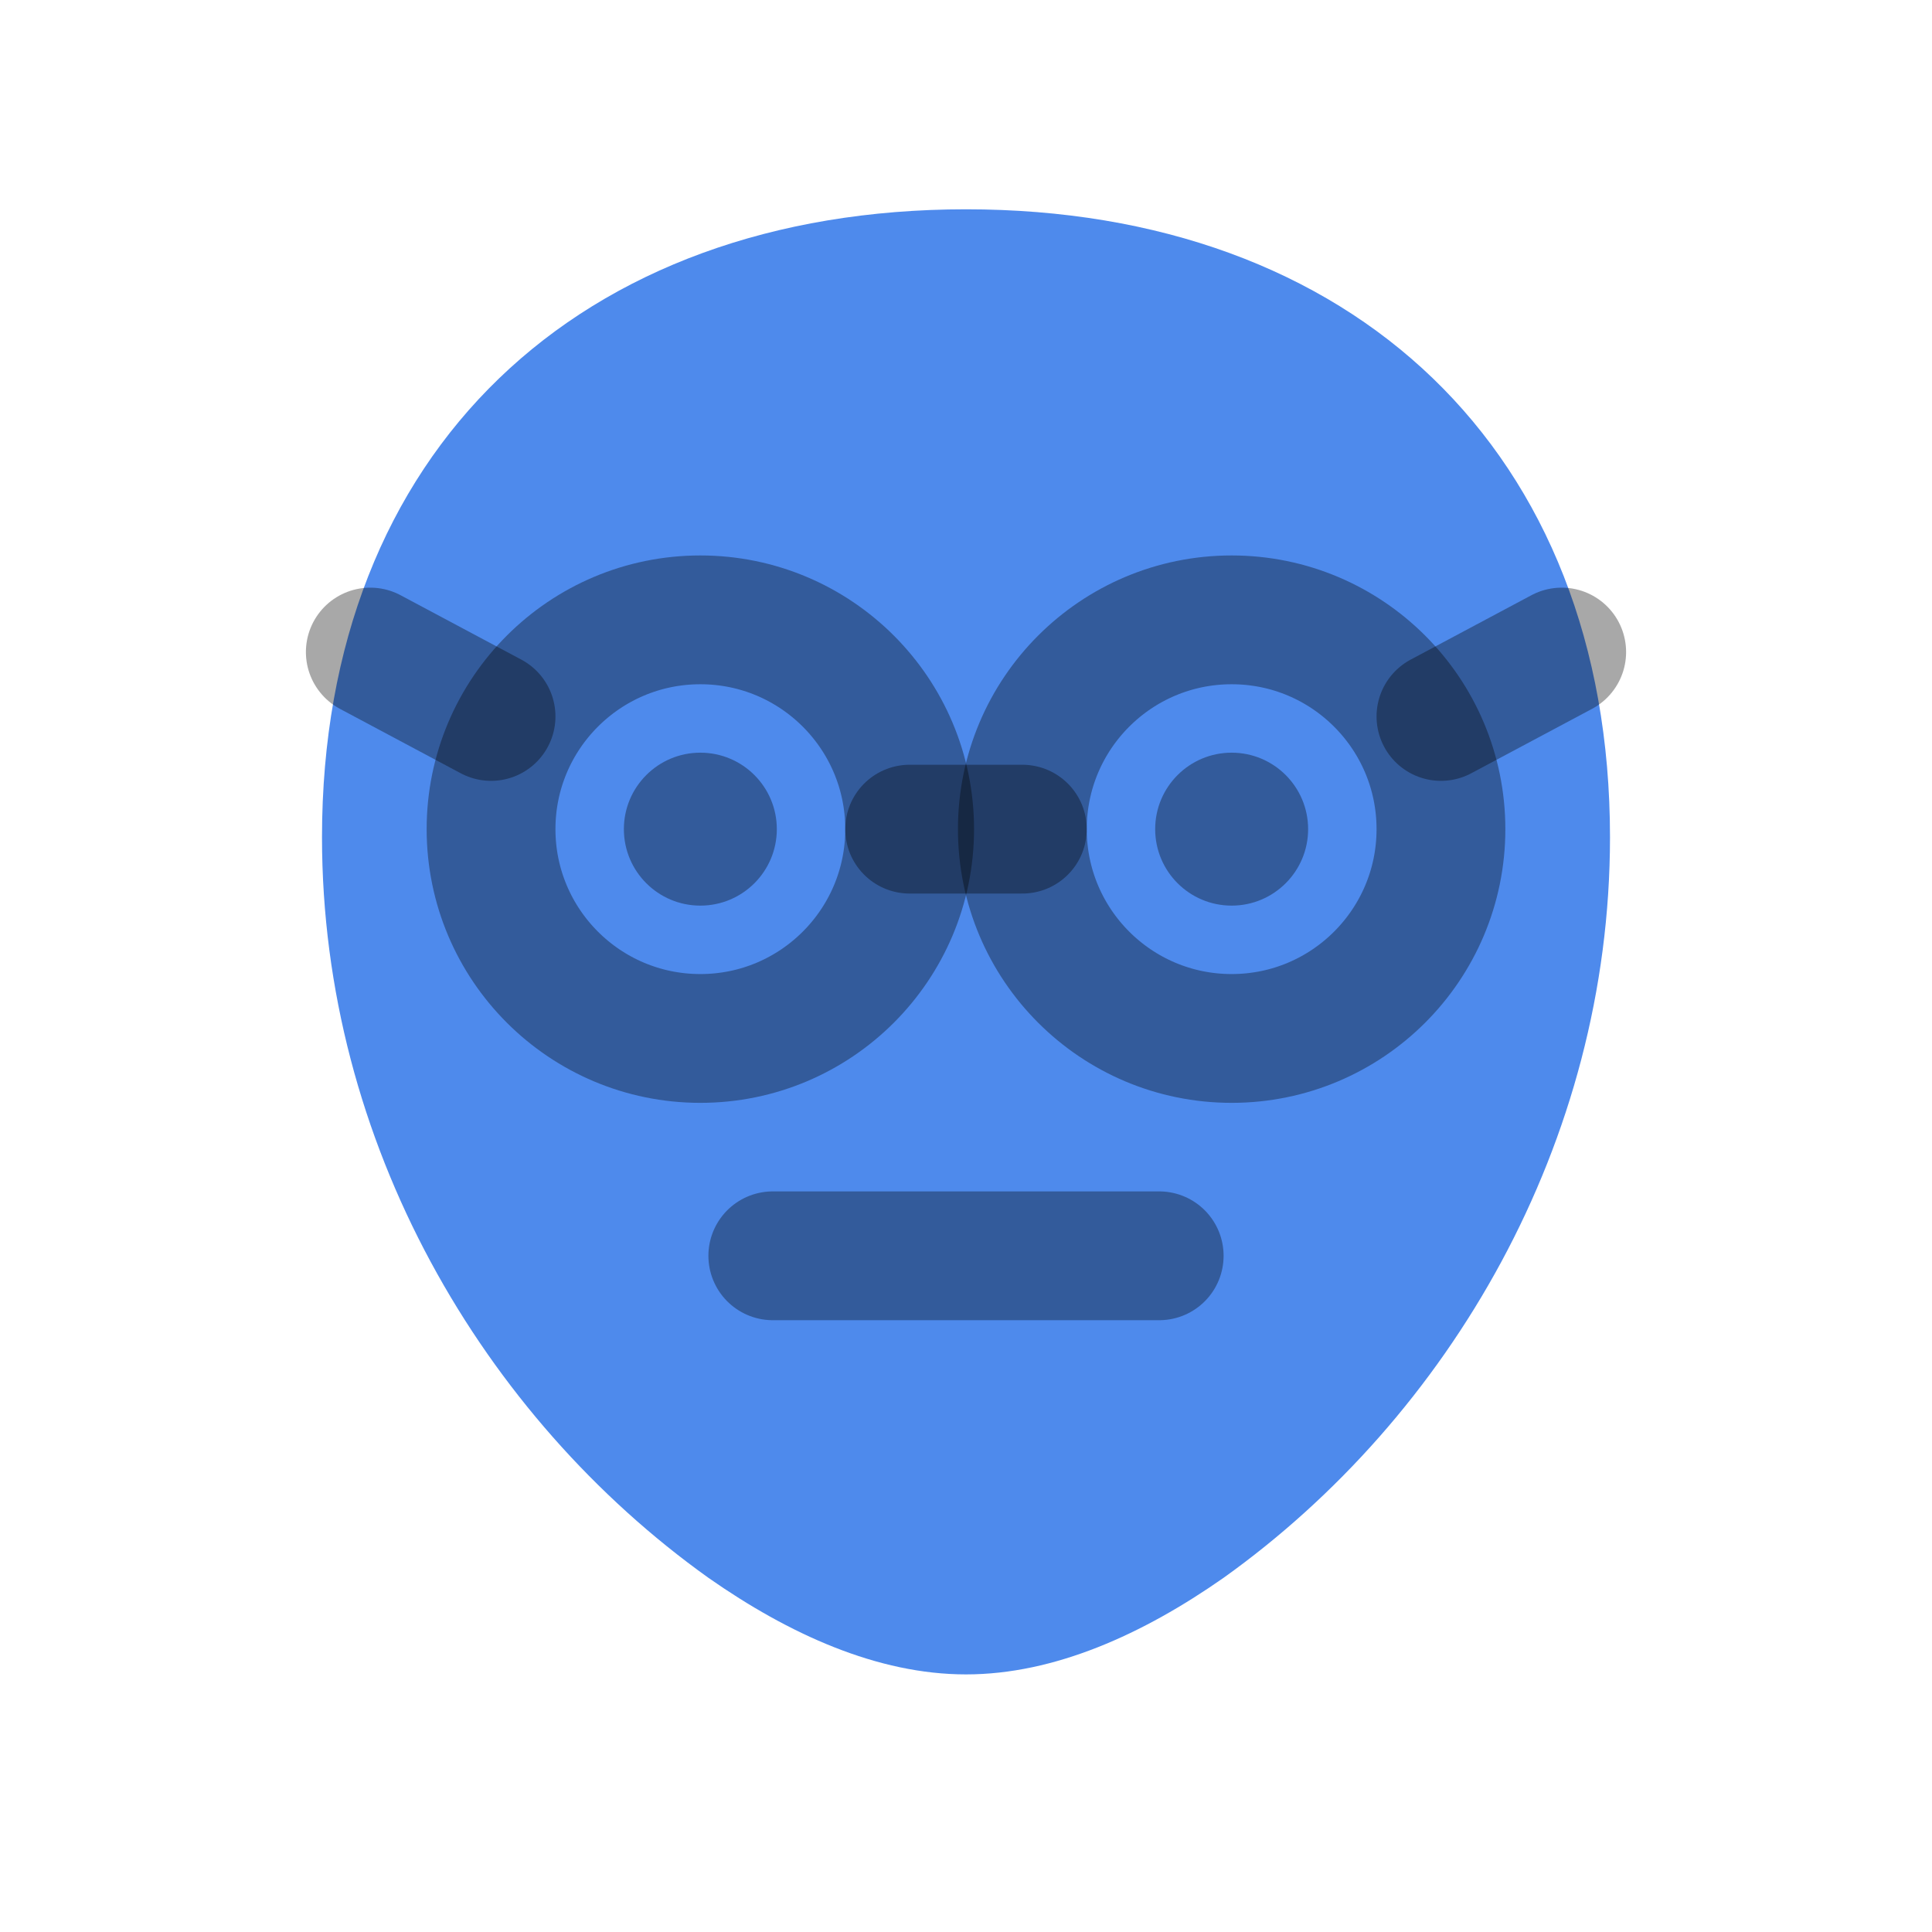
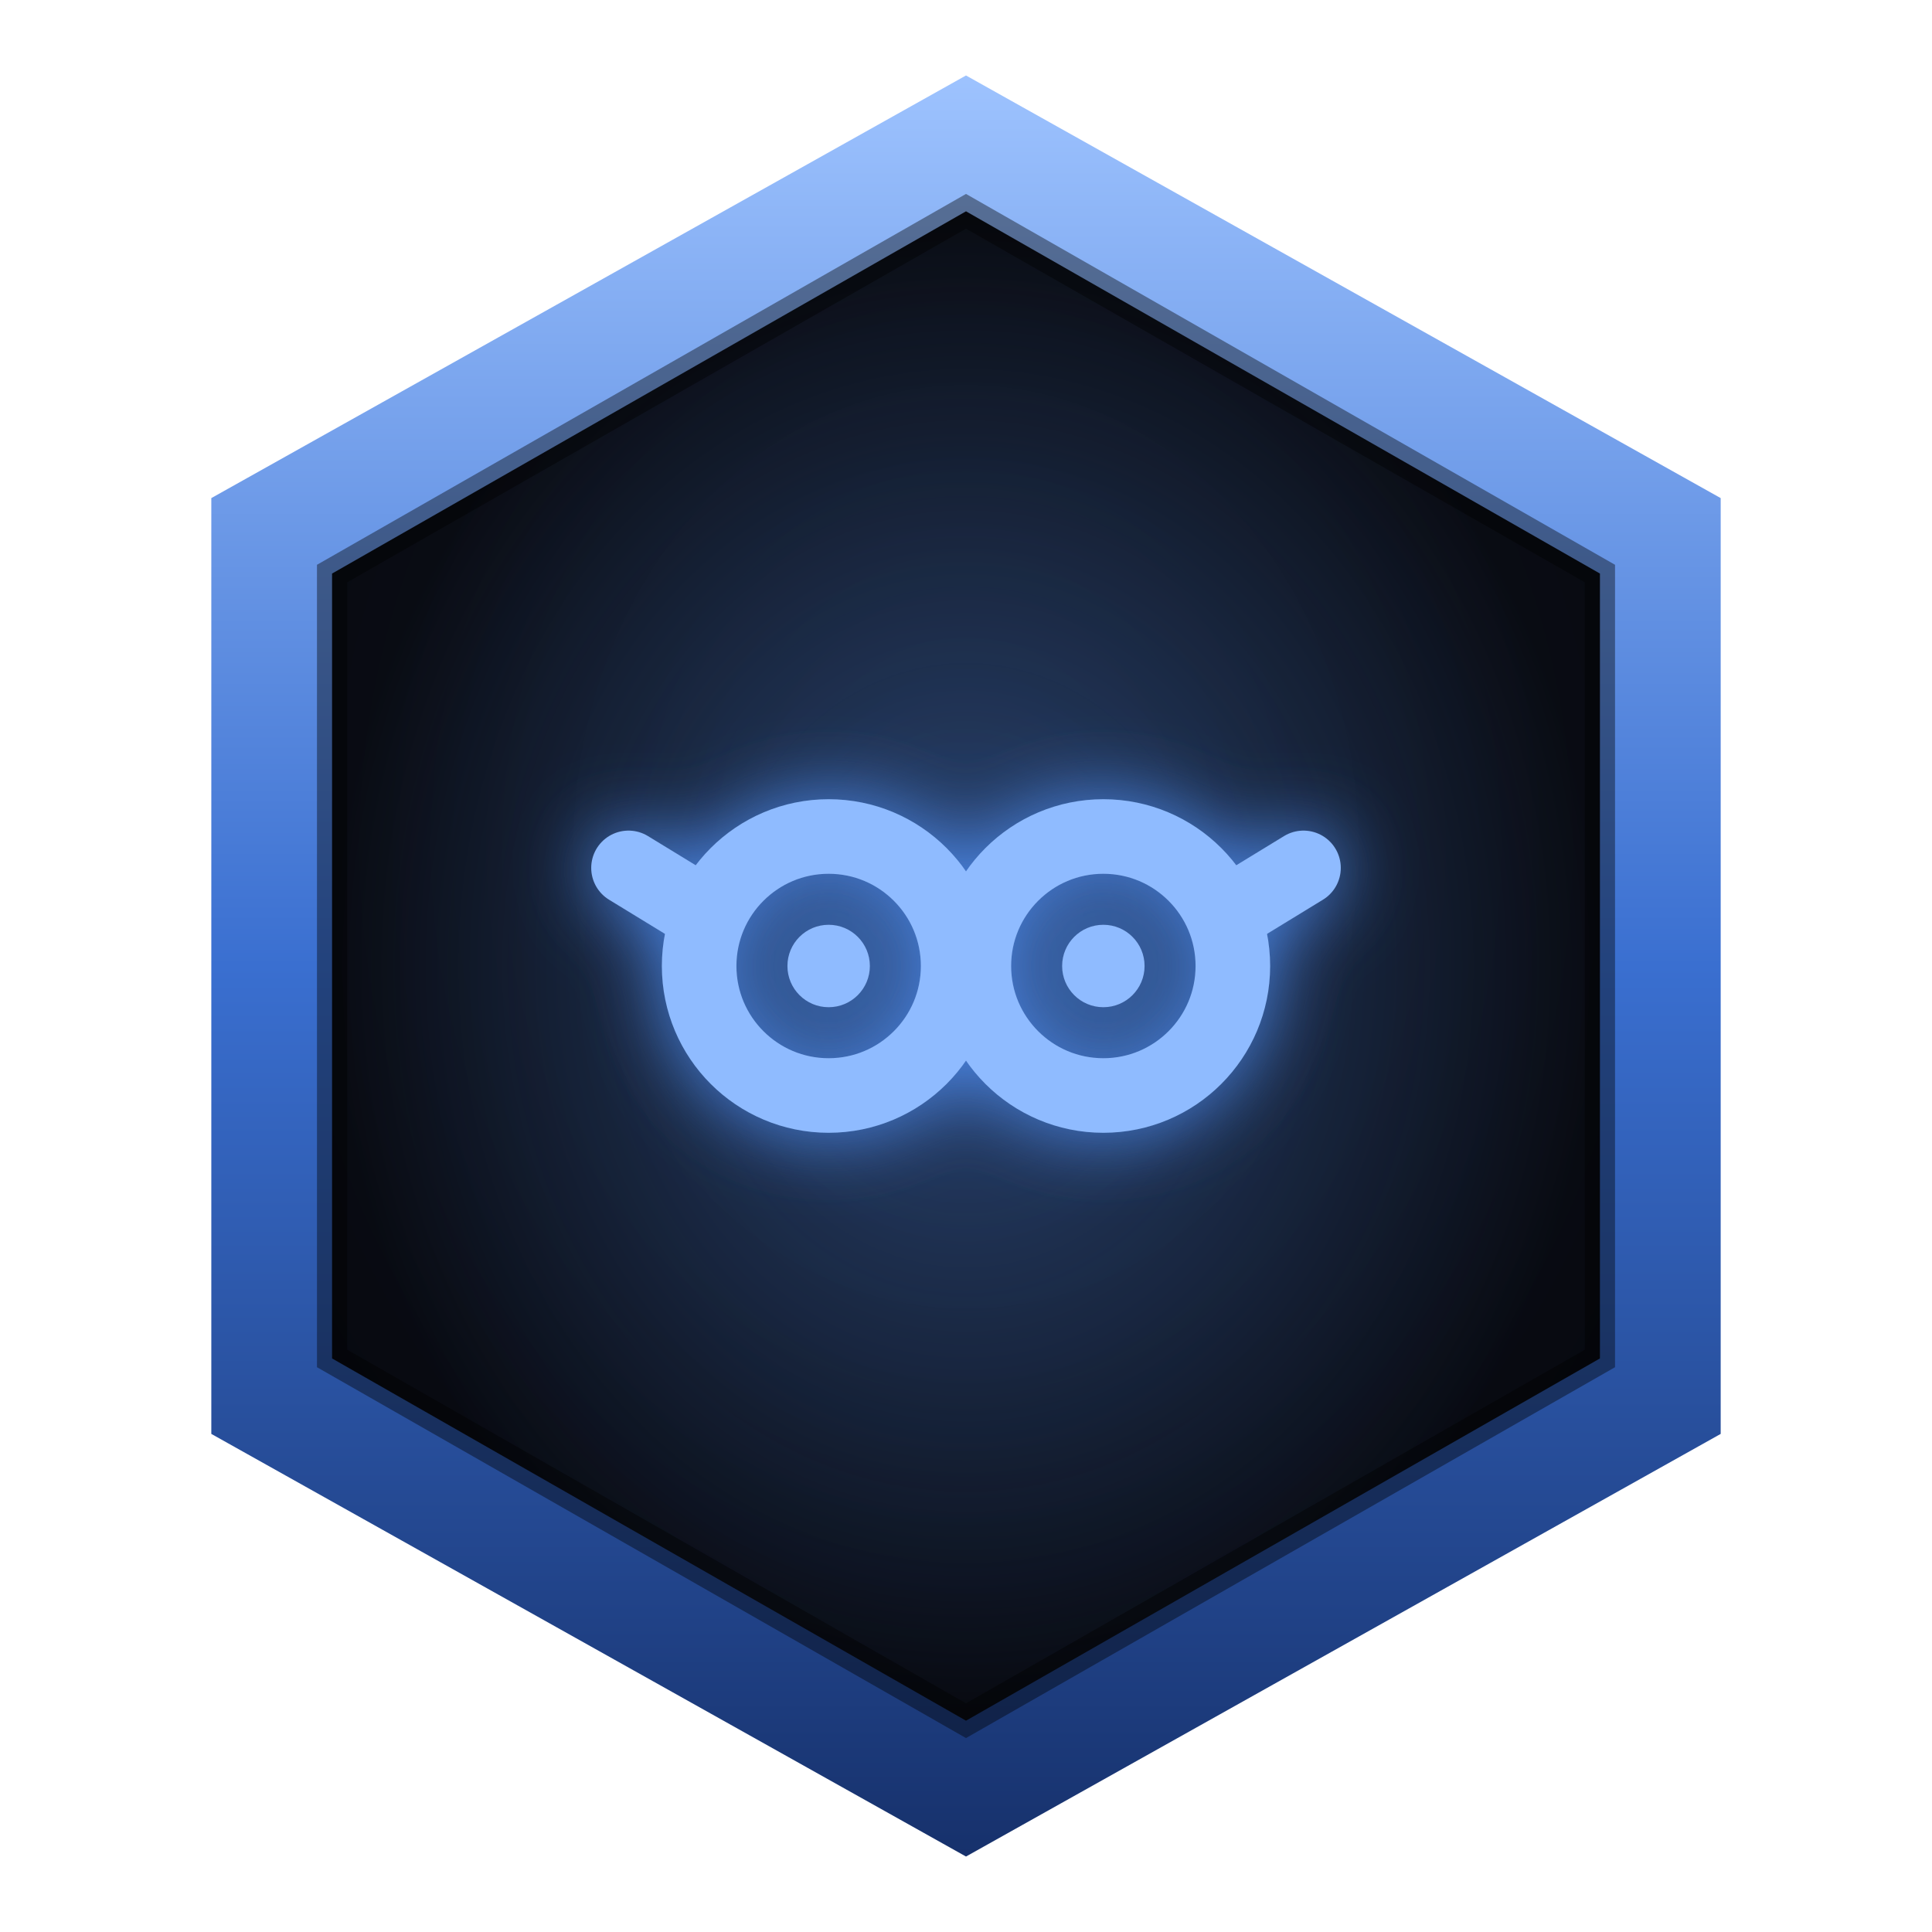
- <svg xmlns="http://www.w3.org/2000/svg" viewBox="0 0 24 24" width="24" height="24">
-   <path d="M12 2.6 C16.8 2.6 20 5.6 20 10.4 C20 14.2 18 17.6 15.2 19.6 C14.2 20.3 13.1 20.8 12 20.8 C10.9 20.8 9.8 20.3 8.8 19.6 C6 17.6 4 14.2 4 10.4 C4 5.6 7.2 2.6 12 2.6 Z" fill="#4E8AEC" />
-   <g fill="none" stroke="rgba(0,0,0,0.34)" stroke-width="1.6" stroke-linecap="round">
-     <circle cx="8.7" cy="10.3" r="2.6" />
-     <circle cx="15.3" cy="10.3" r="2.6" />
-     <path d="M11.3 10.3 H12.7" />
-     <path d="M6.1 8.9 L4.6 8.1 M17.9 8.9 L19.4 8.1" />
-     <path d="M9.6 15.6 H14.4" />
+ <svg xmlns="http://www.w3.org/2000/svg" viewBox="0 0 64 64" width="64" height="64">
+   <defs>
+     <linearGradient id="rim-defensive_fundamentals" x1="0" y1="0" x2="0" y2="1">
+       <stop offset="0" stop-color="#9FC4FF" />
+       <stop offset="0.5" stop-color="#3A6FD0" />
+       <stop offset="1" stop-color="#16306a" />
+     </linearGradient>
+     <radialGradient id="in-defensive_fundamentals" cx="0.5" cy="0.42" r="0.62">
+       <stop offset="0" stop-color="#10141d" />
+       <stop offset="1" stop-color="#070910" />
+     </radialGradient>
+     <radialGradient id="amb-defensive_fundamentals" cx="0.5" cy="0.5" r="0.5">
+       <stop offset="0" stop-color="#4E8AEC" stop-opacity="0.42" />
+       <stop offset="1" stop-color="#4E8AEC" stop-opacity="0" />
+     </radialGradient>
+     <filter id="gl-defensive_fundamentals" x="-80%" y="-80%" width="260%" height="260%">
+       <feGaussianBlur in="SourceAlpha" stdDeviation="1.0" result="b" />
+       <feFlood flood-color="#4E8AEC" result="c" />
+       <feComposite in="c" in2="b" operator="in" result="h" />
+       <feMerge>
+         <feMergeNode in="h" />
+         <feMergeNode in="SourceGraphic" />
+       </feMerge>
+     </filter>
+   </defs>
+   <path d="M32 2.5 L57 16.5 V47.5 L32 61.5 L7 47.5 V16.5 Z" fill="url(#rim-defensive_fundamentals)" />
+   <path d="M32 7 L53 19 V45 L32 57 L11 45 V19 Z" fill="url(#in-defensive_fundamentals)" />
+   <path d="M32 7 L53 19 V45 L32 57 L11 45 V19 Z" fill="url(#amb-defensive_fundamentals)" />
+   <g transform="translate(32,32) scale(1.3) translate(-12,-12)" filter="url(#gl-defensive_fundamentals)">
+     <circle cx="8.5" cy="12" r="3.3" fill="none" stroke="#8FBBFF" stroke-width="1.9" />
+     <circle cx="15.5" cy="12" r="3.3" fill="none" stroke="#8FBBFF" stroke-width="1.9" />
+     <path d="M11.8 11.6 H12.2" stroke="#8FBBFF" stroke-width="1.9" stroke-linecap="round" />
+     <path d="M5.2 10.6 L3.4 9.5 M18.8 10.6 L20.6 9.5" stroke="#8FBBFF" stroke-width="1.9" stroke-linecap="round" />
+     <circle cx="8.5" cy="12" r="1.05" fill="#8FBBFF" />
+     <circle cx="15.5" cy="12" r="1.05" fill="#8FBBFF" />
  </g>
-   <circle cx="8.7" cy="10.3" r="0.95" fill="rgba(0,0,0,0.34)" />
-   <circle cx="15.3" cy="10.3" r="0.95" fill="rgba(0,0,0,0.34)" />
+   <path d="M32 7 L53 19 V45 L32 57 L11 45 V19 Z" fill="none" stroke="#000" stroke-opacity="0.4" stroke-width="1" />
</svg>
